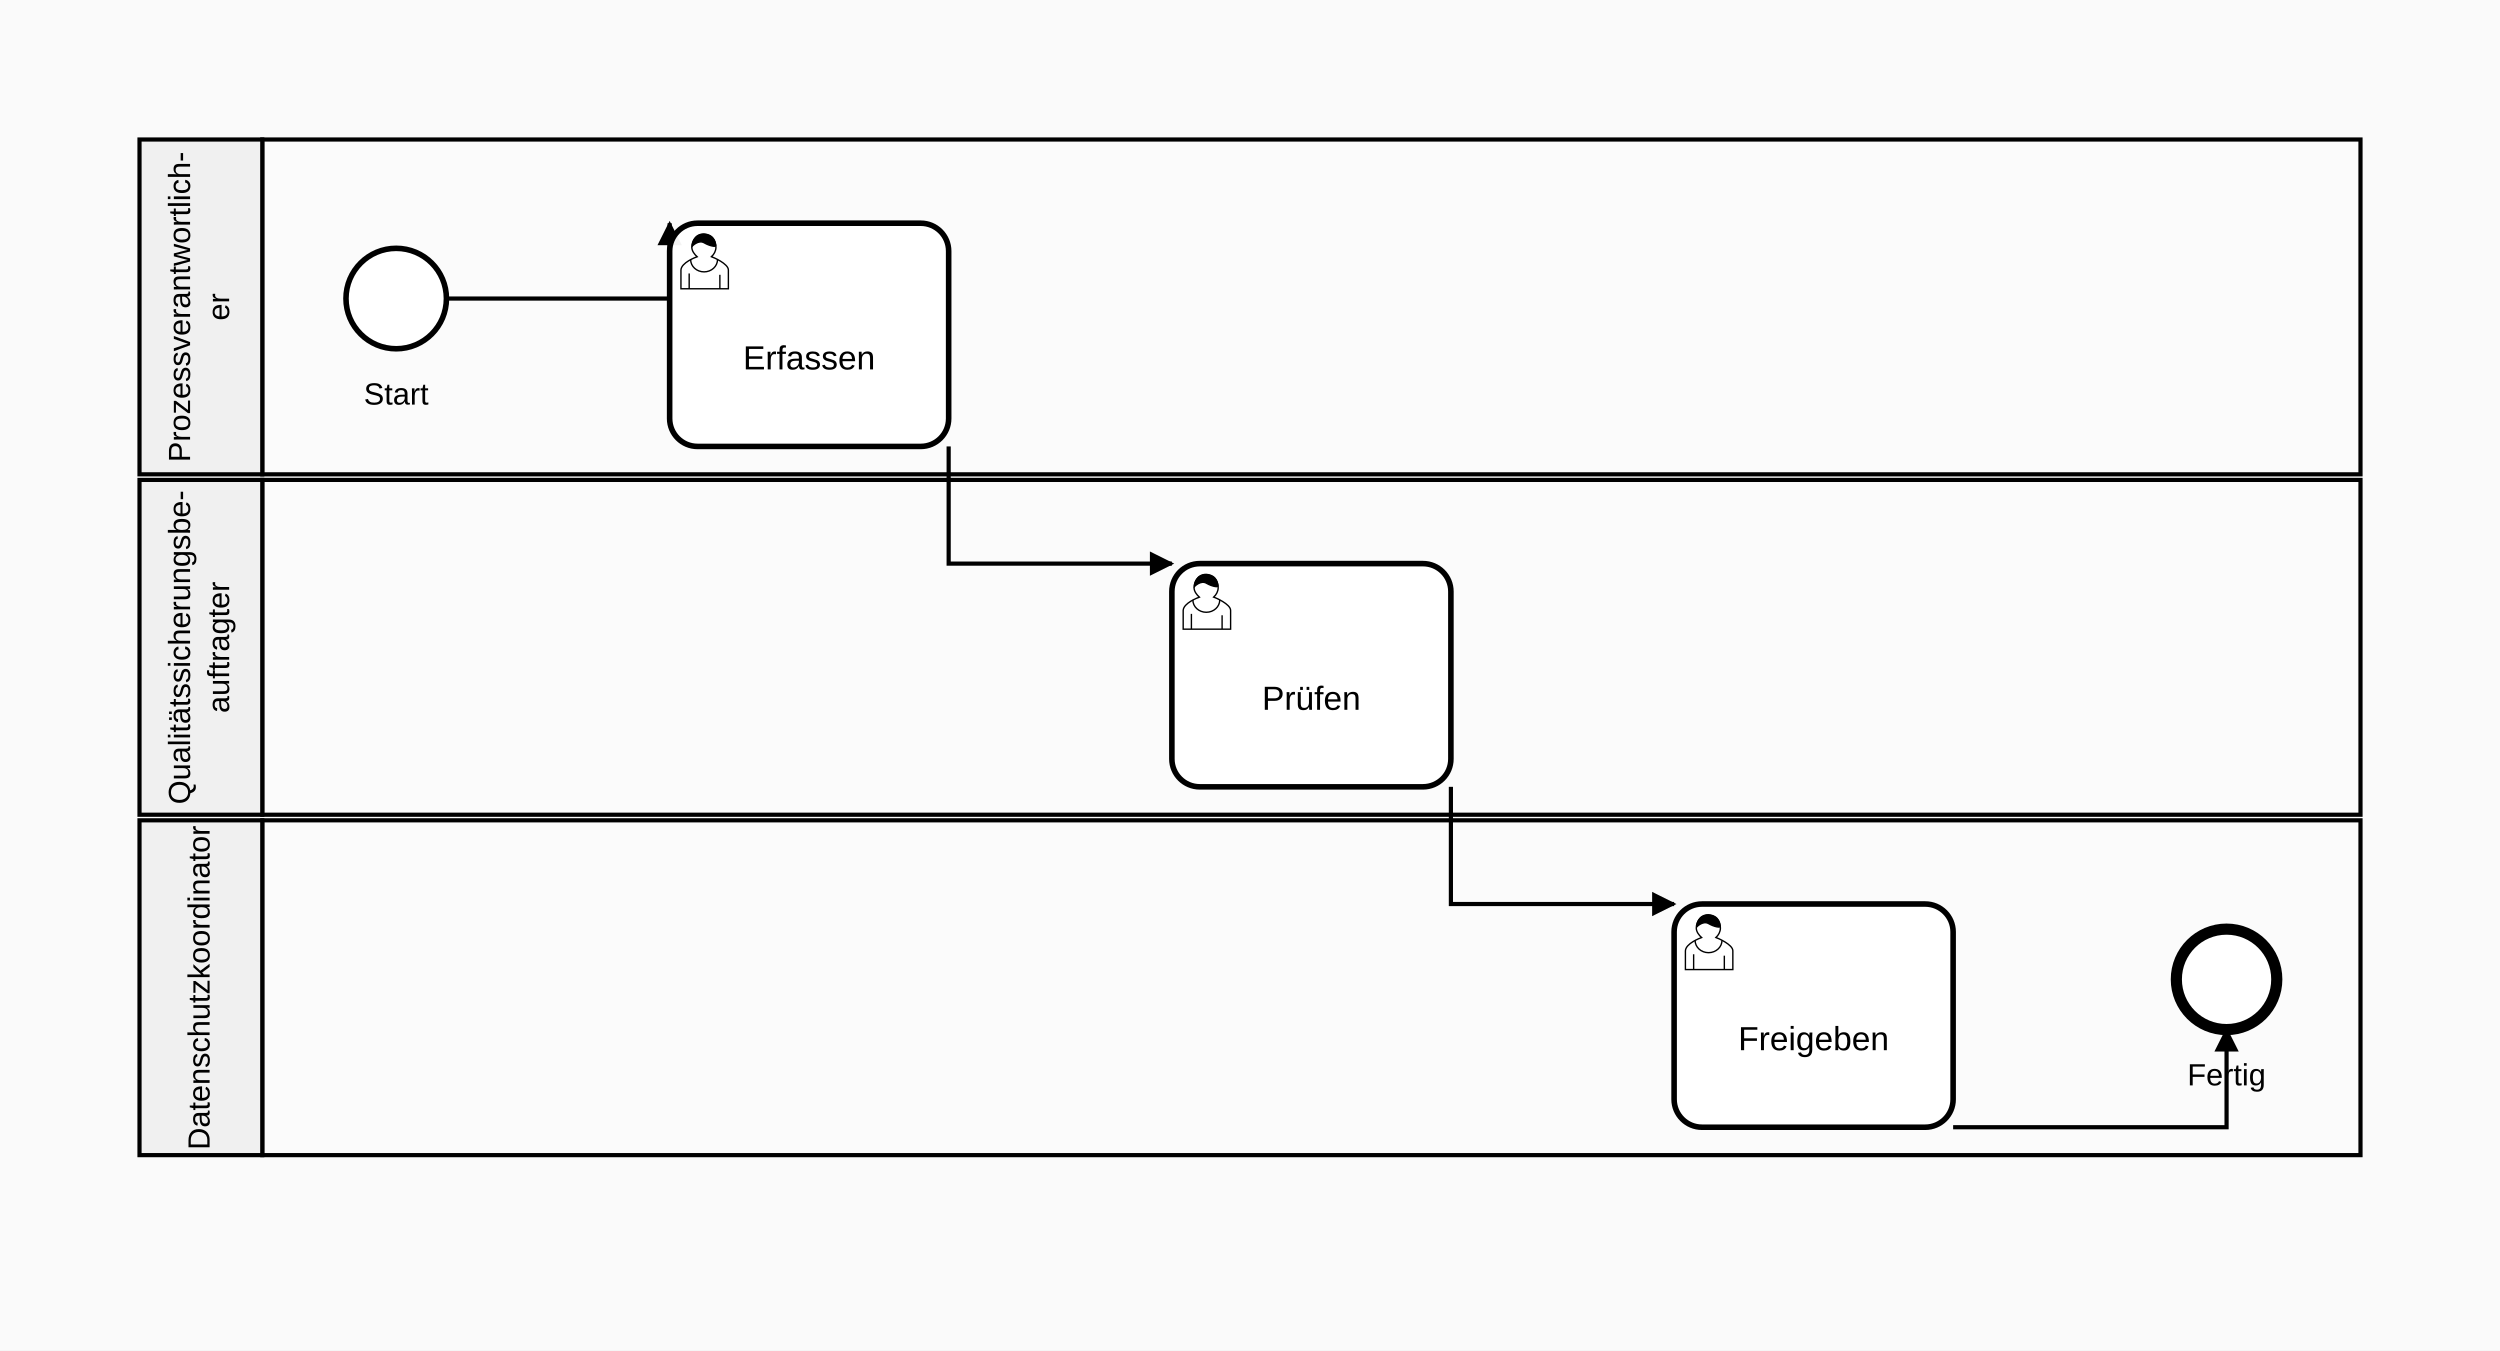
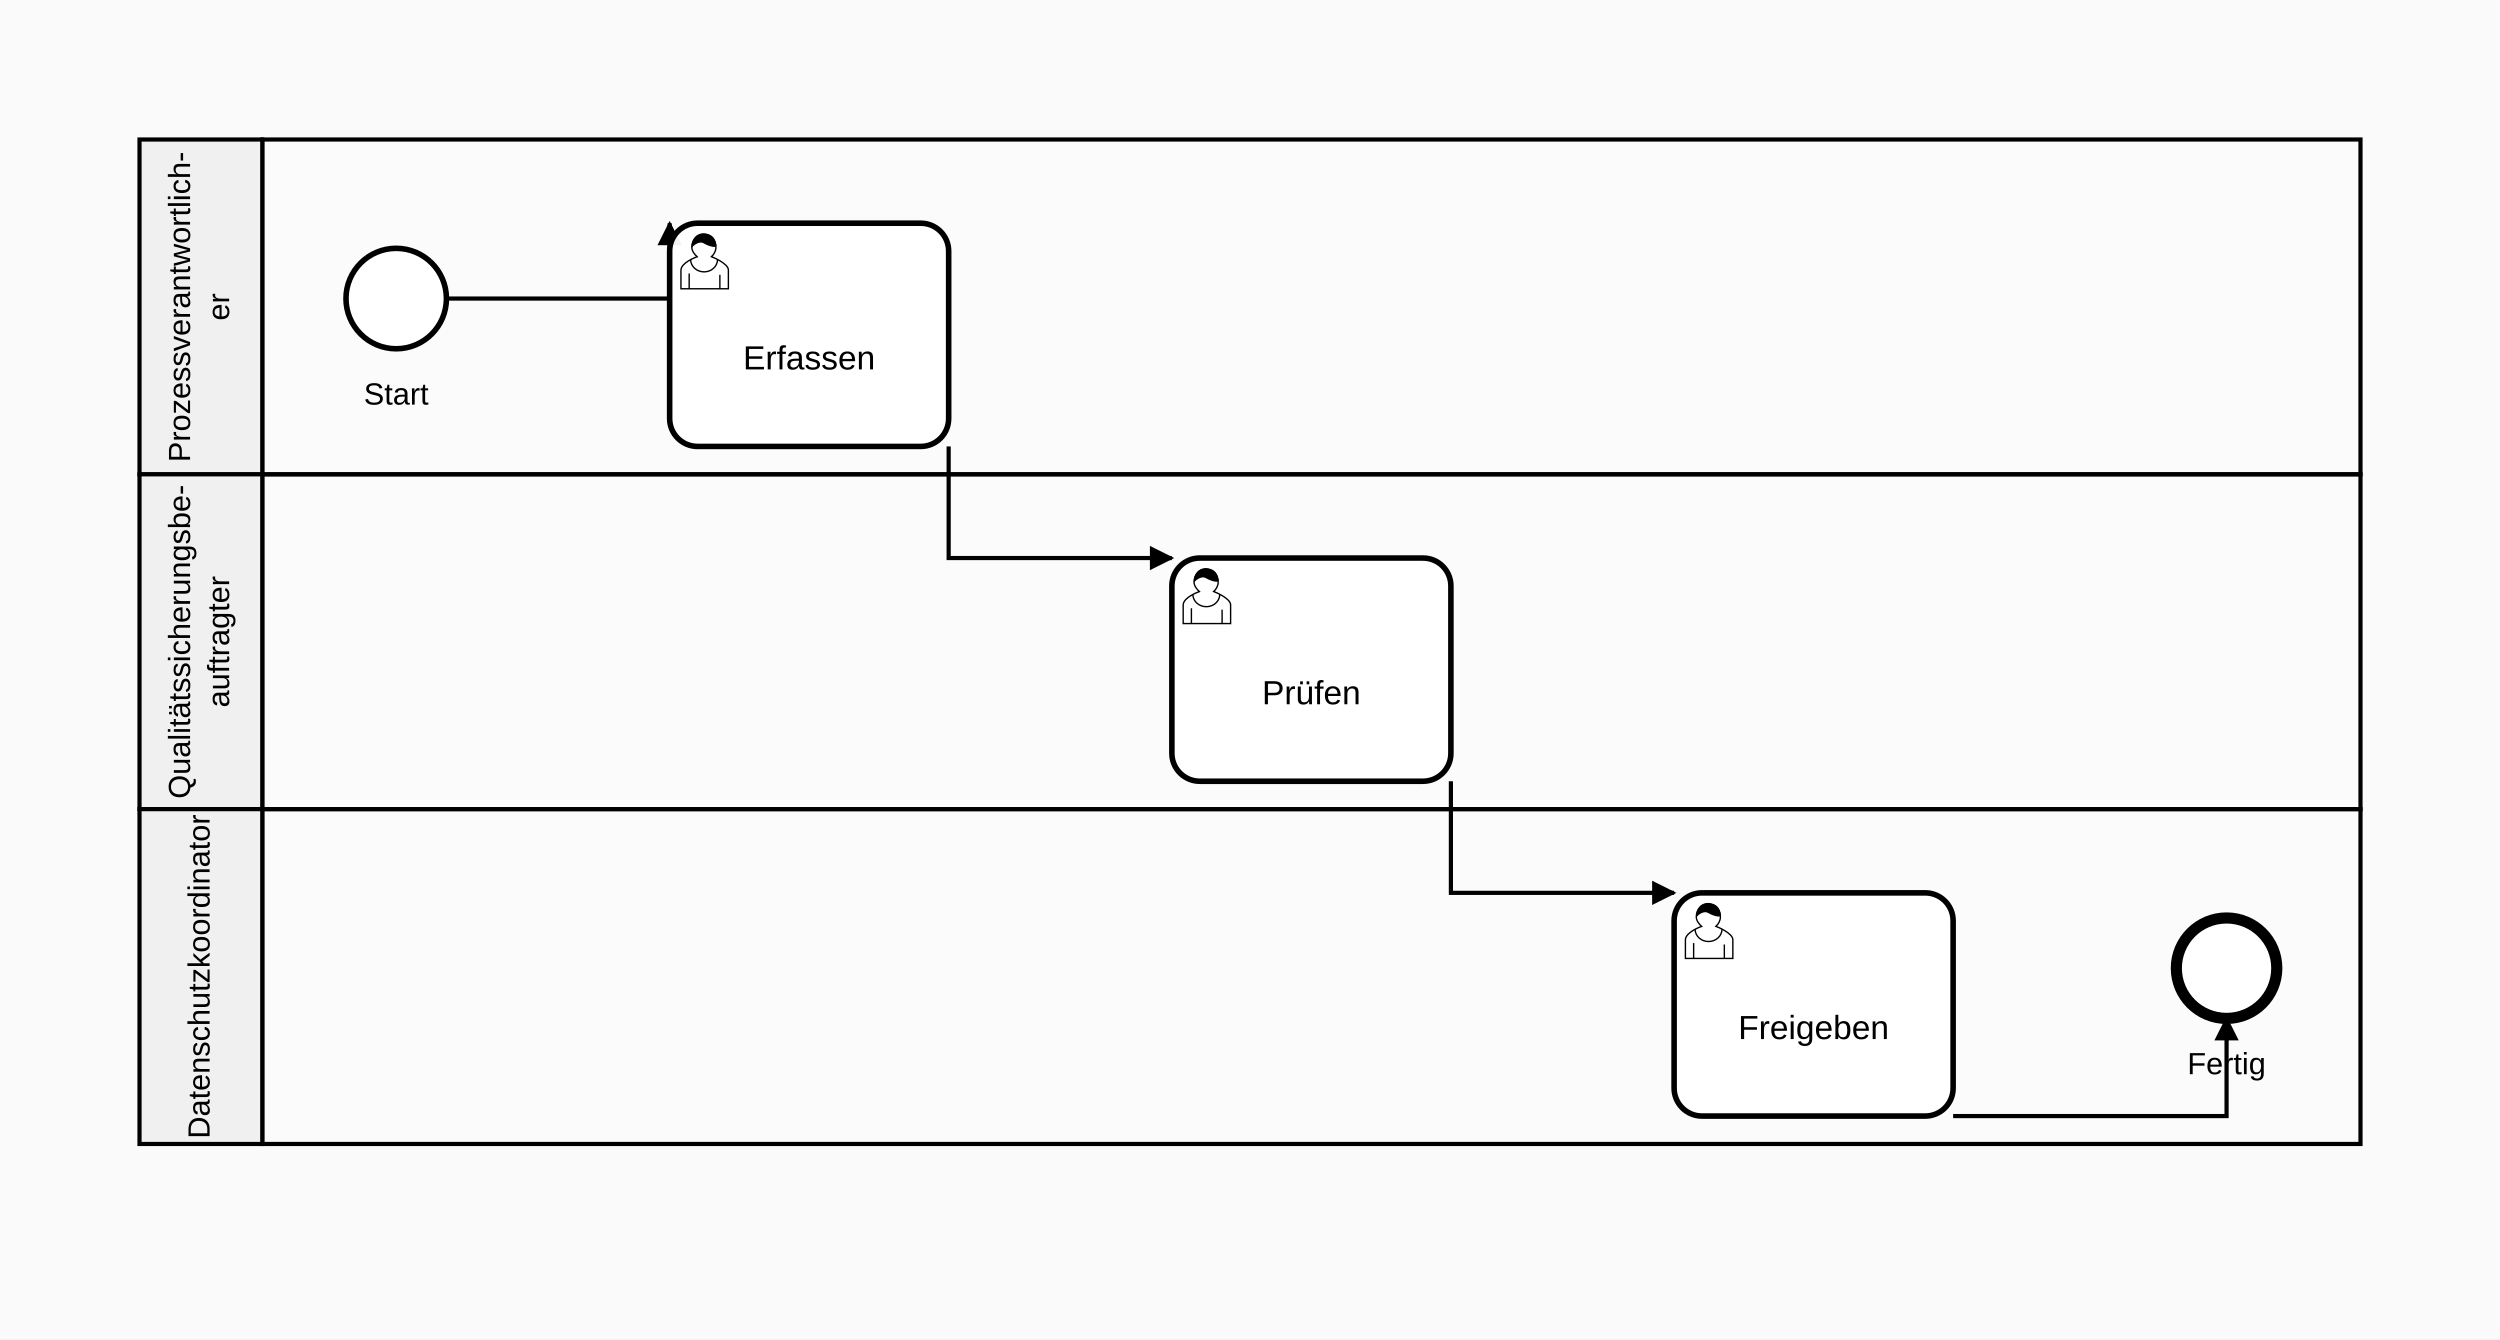
- <svg xmlns="http://www.w3.org/2000/svg" width="896" height="484" viewBox="0 0 896 484" font-family="Arial, sans-serif">
+ <svg xmlns="http://www.w3.org/2000/svg" width="896" height="480" viewBox="0 0 896 480" font-family="Arial, sans-serif">
  <defs>
    <marker id="seq-end" viewBox="0 0 20 20" refX="11" refY="10" markerWidth="10" markerHeight="10" orient="auto">
      <path d="M 1 5 L 11 10 L 1 15 Z" fill="#000000" stroke="#000000" stroke-width="1" />
    </marker>
    <marker id="seq-default-src" viewBox="0 0 20 20" refX="6" refY="10" markerWidth="10" markerHeight="10" orient="auto">
      <path d="M 6 3 L 10 17" stroke="#000000" stroke-width="1.5" />
    </marker>
    <marker id="seq-conditional-src" viewBox="0 0 20 20" refX="1" refY="10" markerWidth="12" markerHeight="12" orient="auto">
      <path d="M 1 10 L 8 6 L 15 10 L 8 14 Z" fill="#ffffff" stroke="#000000" stroke-width="1" />
    </marker>
    <marker id="msg-start" viewBox="0 0 20 20" refX="6" refY="6" markerWidth="20" markerHeight="20" orient="auto">
      <circle cx="6" cy="6" r="3.5" fill="#ffffff" stroke="#000000" stroke-width="1" />
    </marker>
    <marker id="msg-end" viewBox="0 0 20 20" refX="8.5" refY="5" markerWidth="20" markerHeight="20" orient="auto">
      <path d="m 1 5 l 0 -3 l 7 3 l -7 3 z" fill="#ffffff" stroke="#000000" stroke-width="1" stroke-linecap="butt" />
    </marker>
    <marker id="assoc-end" viewBox="0 0 20 20" refX="11" refY="10" markerWidth="10" markerHeight="10" orient="auto">
      <path d="M 1 5 L 11 10 L 1 15" fill="none" stroke="#000000" stroke-width="1.5" />
    </marker>
  </defs>
-   <rect width="896" height="484" fill="#fafafa" />
+   <rect width="896" height="480" fill="#fafafa" />
  <rect x="94" y="50" width="752" height="120" fill="#ffffff" fill-opacity="0.25" stroke="#000000" stroke-width="1.5" />
  <rect x="50" y="50" width="44" height="120" fill="#f0f0f0" stroke="#000000" stroke-width="1.5" />
  <text x="72" y="103" text-anchor="middle" dominant-baseline="middle" font-size="11" fill="#000000" transform="rotate(-90,72,110)">Prozessverantwortlich-</text>
  <text x="72" y="117" text-anchor="middle" dominant-baseline="middle" font-size="11" fill="#000000" transform="rotate(-90,72,110)">er</text>
-   <rect x="94" y="172" width="752" height="120" fill="#ffffff" fill-opacity="0.25" stroke="#000000" stroke-width="1.5" />
-   <rect x="50" y="172" width="44" height="120" fill="#f0f0f0" stroke="#000000" stroke-width="1.5" />
-   <text x="72" y="225" text-anchor="middle" dominant-baseline="middle" font-size="11" fill="#000000" transform="rotate(-90,72,232)">Qualitätssicherungsbe-</text>
-   <text x="72" y="239" text-anchor="middle" dominant-baseline="middle" font-size="11" fill="#000000" transform="rotate(-90,72,232)">auftragter</text>
-   <rect x="94" y="294" width="752" height="120" fill="#ffffff" fill-opacity="0.25" stroke="#000000" stroke-width="1.5" />
-   <rect x="50" y="294" width="44" height="120" fill="#f0f0f0" stroke="#000000" stroke-width="1.5" />
-   <text x="72" y="354" text-anchor="middle" dominant-baseline="middle" font-size="11" fill="#000000" transform="rotate(-90,72,354)">Datenschutzkoordinator</text>
+   <rect x="94" y="170" width="752" height="120" fill="#ffffff" fill-opacity="0.25" stroke="#000000" stroke-width="1.5" />
+   <rect x="50" y="170" width="44" height="120" fill="#f0f0f0" stroke="#000000" stroke-width="1.5" />
+   <text x="72" y="223" text-anchor="middle" dominant-baseline="middle" font-size="11" fill="#000000" transform="rotate(-90,72,230)">Qualitätssicherungsbe-</text>
+   <text x="72" y="237" text-anchor="middle" dominant-baseline="middle" font-size="11" fill="#000000" transform="rotate(-90,72,230)">auftragter</text>
+   <rect x="94" y="290" width="752" height="120" fill="#ffffff" fill-opacity="0.25" stroke="#000000" stroke-width="1.5" />
+   <rect x="50" y="290" width="44" height="120" fill="#f0f0f0" stroke="#000000" stroke-width="1.5" />
+   <text x="72" y="350" text-anchor="middle" dominant-baseline="middle" font-size="11" fill="#000000" transform="rotate(-90,72,350)">Datenschutzkoordinator</text>
  <path d="M 160 107 L 240 107 L 240 80" stroke="#000000" stroke-width="1.5" fill="none" marker-end="url(#seq-end)" />
-   <path d="M 340 160 L 340 202 L 420 202" stroke="#000000" stroke-width="1.5" fill="none" marker-end="url(#seq-end)" />
-   <path d="M 520 282 L 520 324 L 600 324" stroke="#000000" stroke-width="1.5" fill="none" marker-end="url(#seq-end)" />
-   <path d="M 700 404 L 798 404 L 798 369" stroke="#000000" stroke-width="1.5" fill="none" marker-end="url(#seq-end)" />
+   <path d="M 340 160 L 340 200 L 420 200" stroke="#000000" stroke-width="1.5" fill="none" marker-end="url(#seq-end)" />
+   <path d="M 520 280 L 520 320 L 600 320" stroke="#000000" stroke-width="1.5" fill="none" marker-end="url(#seq-end)" />
+   <path d="M 700 400 L 798 400 L 798 365" stroke="#000000" stroke-width="1.5" fill="none" marker-end="url(#seq-end)" />
  <circle cx="142" cy="107" r="18" fill="#ffffff" fill-opacity="0.95" stroke="#000000" stroke-width="2" />
  <text x="142" y="145" text-anchor="middle" font-size="11" fill="#000000">Start</text>
  <rect x="240" y="80" width="100" height="80" rx="10" ry="10" fill="#ffffff" fill-opacity="0.95" stroke="#000000" stroke-width="2" />
  <g>
    <path d="m 255,92 c 0.909,-0.845 1.594,-2.049 1.594,-3.385 0,-2.554 -1.805,-4.622 -4.357,-4.622 -2.552,0 -4.288,2.068 -4.288,4.622 0,1.348 0.974,2.562 1.896,3.405 -0.529,0.187 -5.669,2.097 -5.794,4.756 v 6.718 h 17 v -6.718 c 0,-2.298 -5.528,-4.595 -6.051,-4.776 z m -8,6 l 0,5.5 m 11,0 l 0,-5" fill="#ffffff" stroke="#000000" stroke-width="0.5" />
    <path d="m 257.162,93.009 c 0,2.447 -2.158,4.431 -4.821,4.431 -2.665,0 -4.822,-1.981 -4.822,-4.431" fill="none" stroke="#000000" stroke-width="0.5" />
    <path d="m 248.1,88.2 c 0,0 2.251,-2.358 4.274,-1.177 2.024,1.181 4.221,1.537 4.124,0.965 -0.098,-0.57 -0.117,-3.791 -4.191,-4.136 -3.575,0.001 -4.208,3.367 -4.207,4.348 z" fill="#000000" stroke="#000000" stroke-width="0.5" />
  </g>
  <text x="290" y="129" text-anchor="middle" dominant-baseline="middle" font-size="12" fill="#000000">Erfassen</text>
-   <rect x="420" y="202" width="100" height="80" rx="10" ry="10" fill="#ffffff" fill-opacity="0.95" stroke="#000000" stroke-width="2" />
+   <rect x="420" y="200" width="100" height="80" rx="10" ry="10" fill="#ffffff" fill-opacity="0.95" stroke="#000000" stroke-width="2" />
  <g>
-     <path d="m 435,214 c 0.909,-0.845 1.594,-2.049 1.594,-3.385 0,-2.554 -1.805,-4.622 -4.357,-4.622 -2.552,0 -4.288,2.068 -4.288,4.622 0,1.348 0.974,2.562 1.896,3.405 -0.529,0.187 -5.669,2.097 -5.794,4.756 v 6.718 h 17 v -6.718 c 0,-2.298 -5.528,-4.595 -6.051,-4.776 z m -8,6 l 0,5.5 m 11,0 l 0,-5" fill="#ffffff" stroke="#000000" stroke-width="0.5" />
-     <path d="m 437.162,215.009 c 0,2.447 -2.158,4.431 -4.821,4.431 -2.665,0 -4.822,-1.981 -4.822,-4.431" fill="none" stroke="#000000" stroke-width="0.5" />
-     <path d="m 428.1,210.2 c 0,0 2.251,-2.358 4.274,-1.177 2.024,1.181 4.221,1.537 4.124,0.965 -0.098,-0.57 -0.117,-3.791 -4.191,-4.136 -3.575,0.001 -4.208,3.367 -4.207,4.348 z" fill="#000000" stroke="#000000" stroke-width="0.5" />
+     <path d="m 435,212 c 0.909,-0.845 1.594,-2.049 1.594,-3.385 0,-2.554 -1.805,-4.622 -4.357,-4.622 -2.552,0 -4.288,2.068 -4.288,4.622 0,1.348 0.974,2.562 1.896,3.405 -0.529,0.187 -5.669,2.097 -5.794,4.756 v 6.718 h 17 v -6.718 c 0,-2.298 -5.528,-4.595 -6.051,-4.776 z m -8,6 l 0,5.5 m 11,0 l 0,-5" fill="#ffffff" stroke="#000000" stroke-width="0.5" />
+     <path d="m 437.162,213.009 c 0,2.447 -2.158,4.431 -4.821,4.431 -2.665,0 -4.822,-1.981 -4.822,-4.431" fill="none" stroke="#000000" stroke-width="0.5" />
+     <path d="m 428.1,208.2 c 0,0 2.251,-2.358 4.274,-1.177 2.024,1.181 4.221,1.537 4.124,0.965 -0.098,-0.57 -0.117,-3.791 -4.191,-4.136 -3.575,0.001 -4.208,3.367 -4.207,4.348 z" fill="#000000" stroke="#000000" stroke-width="0.5" />
  </g>
-   <text x="470" y="251" text-anchor="middle" dominant-baseline="middle" font-size="12" fill="#000000">Prüfen</text>
-   <rect x="600" y="324" width="100" height="80" rx="10" ry="10" fill="#ffffff" fill-opacity="0.95" stroke="#000000" stroke-width="2" />
+   <text x="470" y="249" text-anchor="middle" dominant-baseline="middle" font-size="12" fill="#000000">Prüfen</text>
+   <rect x="600" y="320" width="100" height="80" rx="10" ry="10" fill="#ffffff" fill-opacity="0.95" stroke="#000000" stroke-width="2" />
  <g>
-     <path d="m 615,336 c 0.909,-0.845 1.594,-2.049 1.594,-3.385 0,-2.554 -1.805,-4.622 -4.357,-4.622 -2.552,0 -4.288,2.068 -4.288,4.622 0,1.348 0.974,2.562 1.896,3.405 -0.529,0.187 -5.669,2.097 -5.794,4.756 v 6.718 h 17 v -6.718 c 0,-2.298 -5.528,-4.595 -6.051,-4.776 z m -8,6 l 0,5.5 m 11,0 l 0,-5" fill="#ffffff" stroke="#000000" stroke-width="0.5" />
-     <path d="m 617.162,337.009 c 0,2.447 -2.158,4.431 -4.821,4.431 -2.665,0 -4.822,-1.981 -4.822,-4.431" fill="none" stroke="#000000" stroke-width="0.5" />
-     <path d="m 608.1,332.2 c 0,0 2.251,-2.358 4.274,-1.177 2.024,1.181 4.221,1.537 4.124,0.965 -0.098,-0.57 -0.117,-3.791 -4.191,-4.136 -3.575,0.001 -4.208,3.367 -4.207,4.348 z" fill="#000000" stroke="#000000" stroke-width="0.5" />
+     <path d="m 615,332 c 0.909,-0.845 1.594,-2.049 1.594,-3.385 0,-2.554 -1.805,-4.622 -4.357,-4.622 -2.552,0 -4.288,2.068 -4.288,4.622 0,1.348 0.974,2.562 1.896,3.405 -0.529,0.187 -5.669,2.097 -5.794,4.756 v 6.718 h 17 v -6.718 c 0,-2.298 -5.528,-4.595 -6.051,-4.776 z m -8,6 l 0,5.5 m 11,0 l 0,-5" fill="#ffffff" stroke="#000000" stroke-width="0.5" />
+     <path d="m 617.162,333.009 c 0,2.447 -2.158,4.431 -4.821,4.431 -2.665,0 -4.822,-1.981 -4.822,-4.431" fill="none" stroke="#000000" stroke-width="0.5" />
+     <path d="m 608.1,328.2 c 0,0 2.251,-2.358 4.274,-1.177 2.024,1.181 4.221,1.537 4.124,0.965 -0.098,-0.57 -0.117,-3.791 -4.191,-4.136 -3.575,0.001 -4.208,3.367 -4.207,4.348 z" fill="#000000" stroke="#000000" stroke-width="0.5" />
  </g>
-   <text x="650" y="373" text-anchor="middle" dominant-baseline="middle" font-size="12" fill="#000000">Freigeben</text>
-   <circle cx="798" cy="351" r="18" fill="#ffffff" fill-opacity="0.95" stroke="#000000" stroke-width="4" />
-   <text x="798" y="389" text-anchor="middle" font-size="11" fill="#000000">Fertig</text>
+   <text x="650" y="369" text-anchor="middle" dominant-baseline="middle" font-size="12" fill="#000000">Freigeben</text>
+   <circle cx="798" cy="347" r="18" fill="#ffffff" fill-opacity="0.95" stroke="#000000" stroke-width="4" />
+   <text x="798" y="385" text-anchor="middle" font-size="11" fill="#000000">Fertig</text>
</svg>
